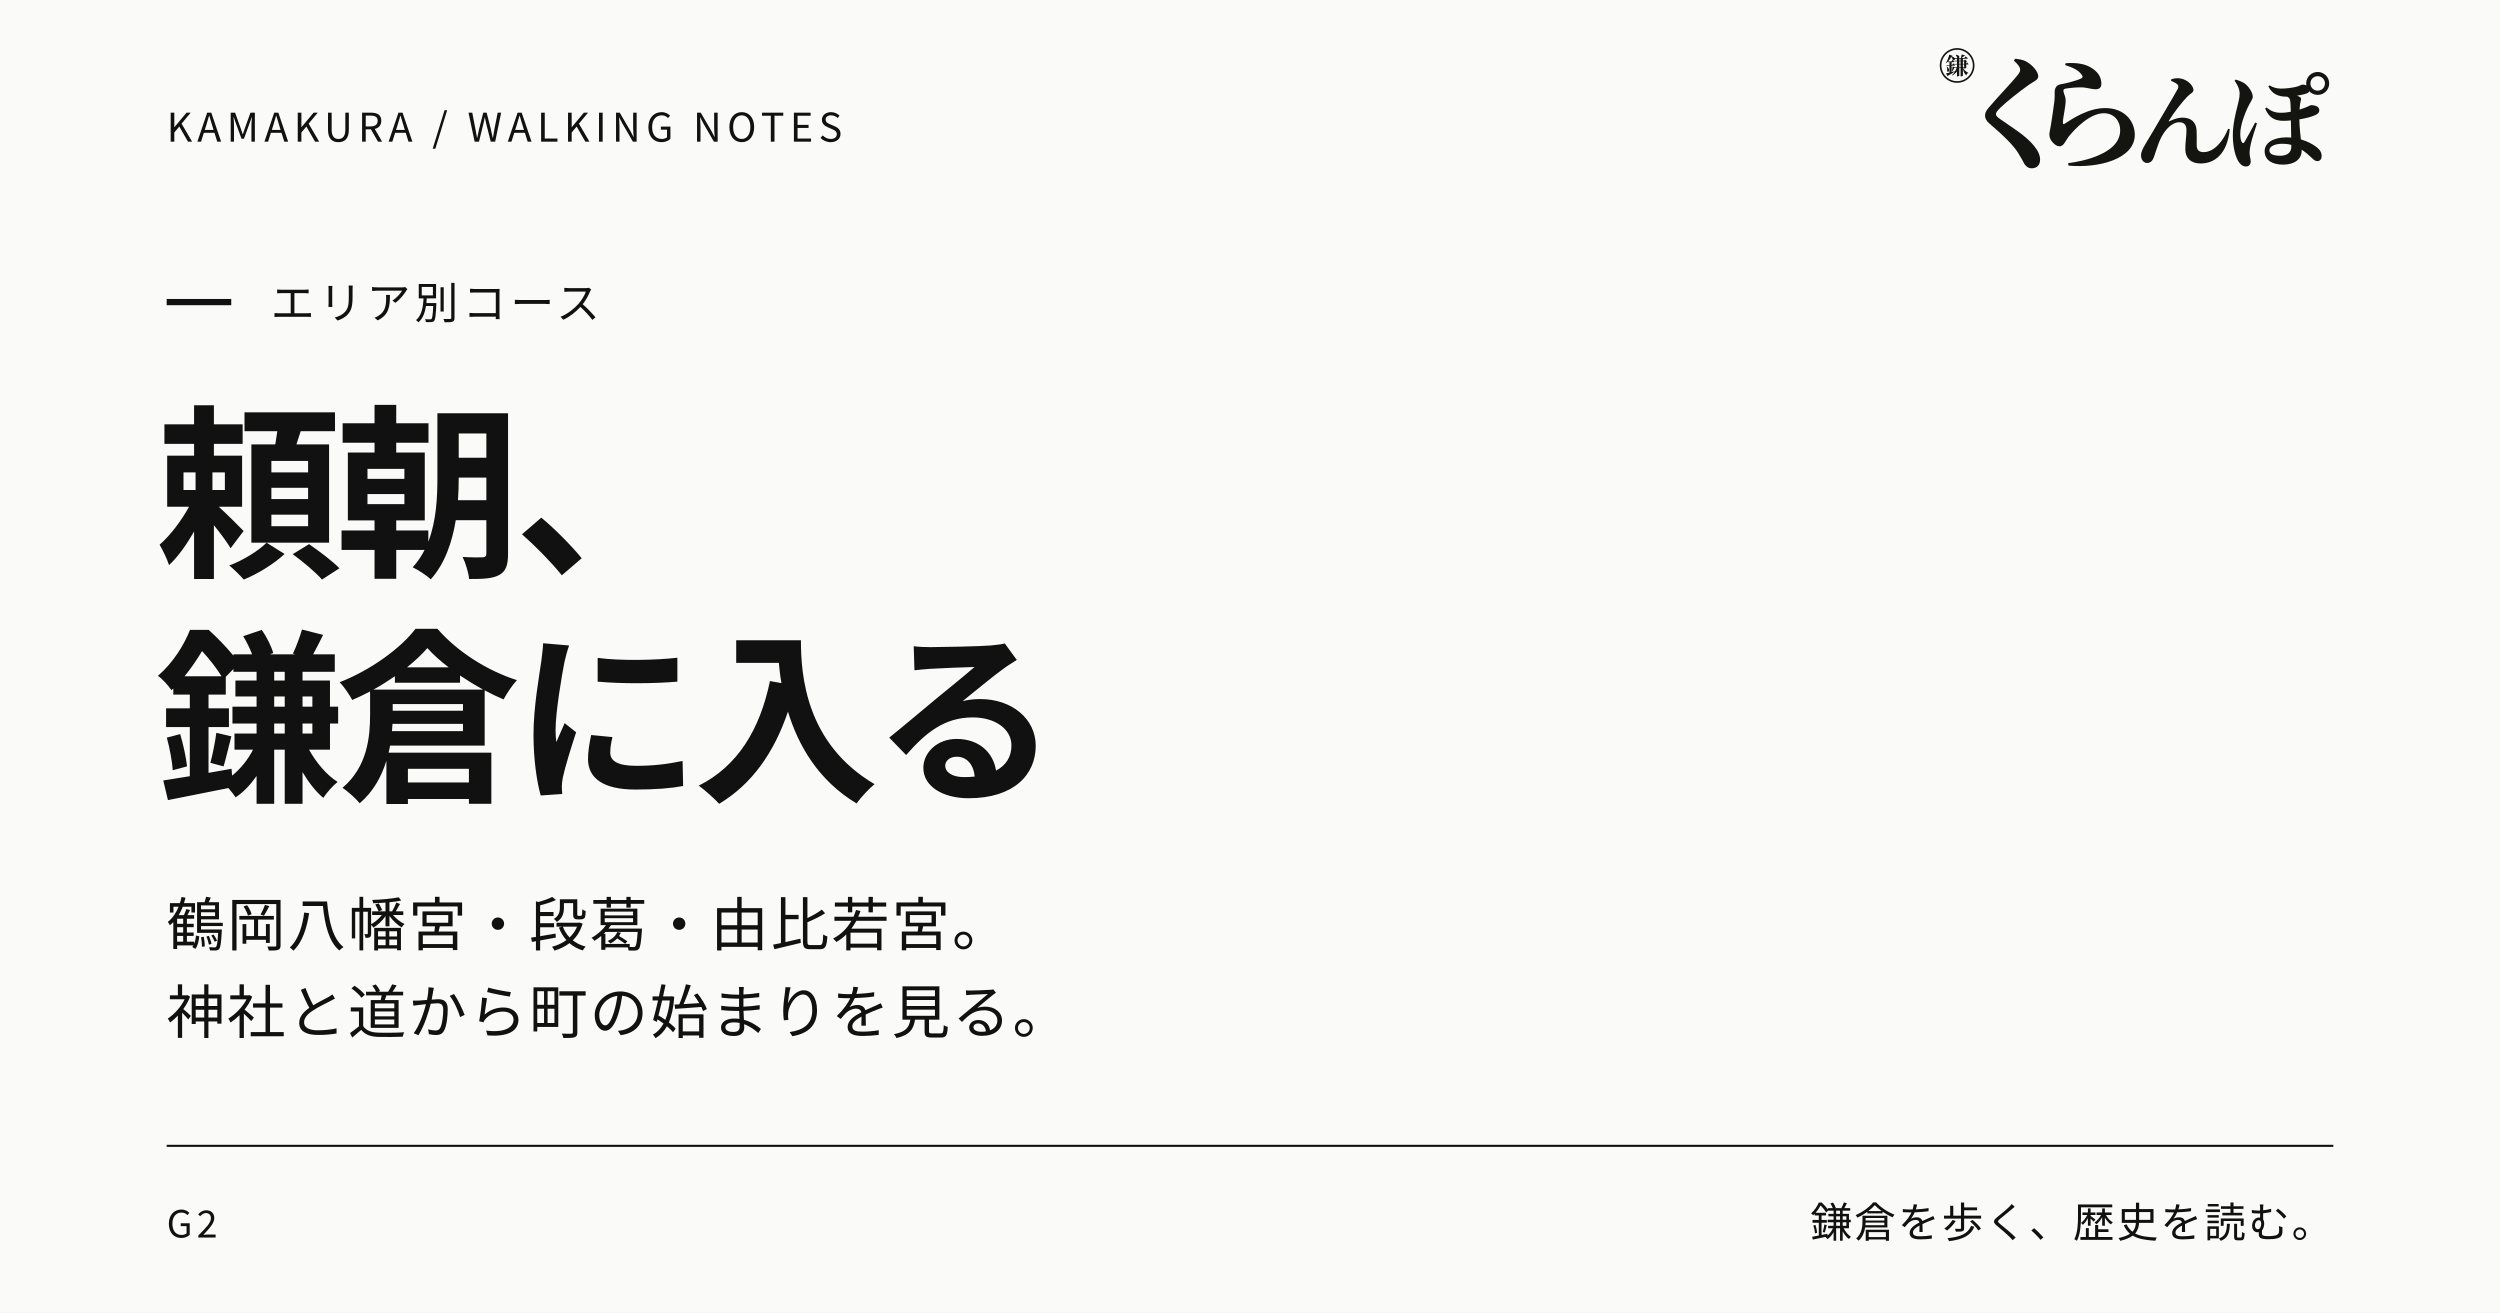
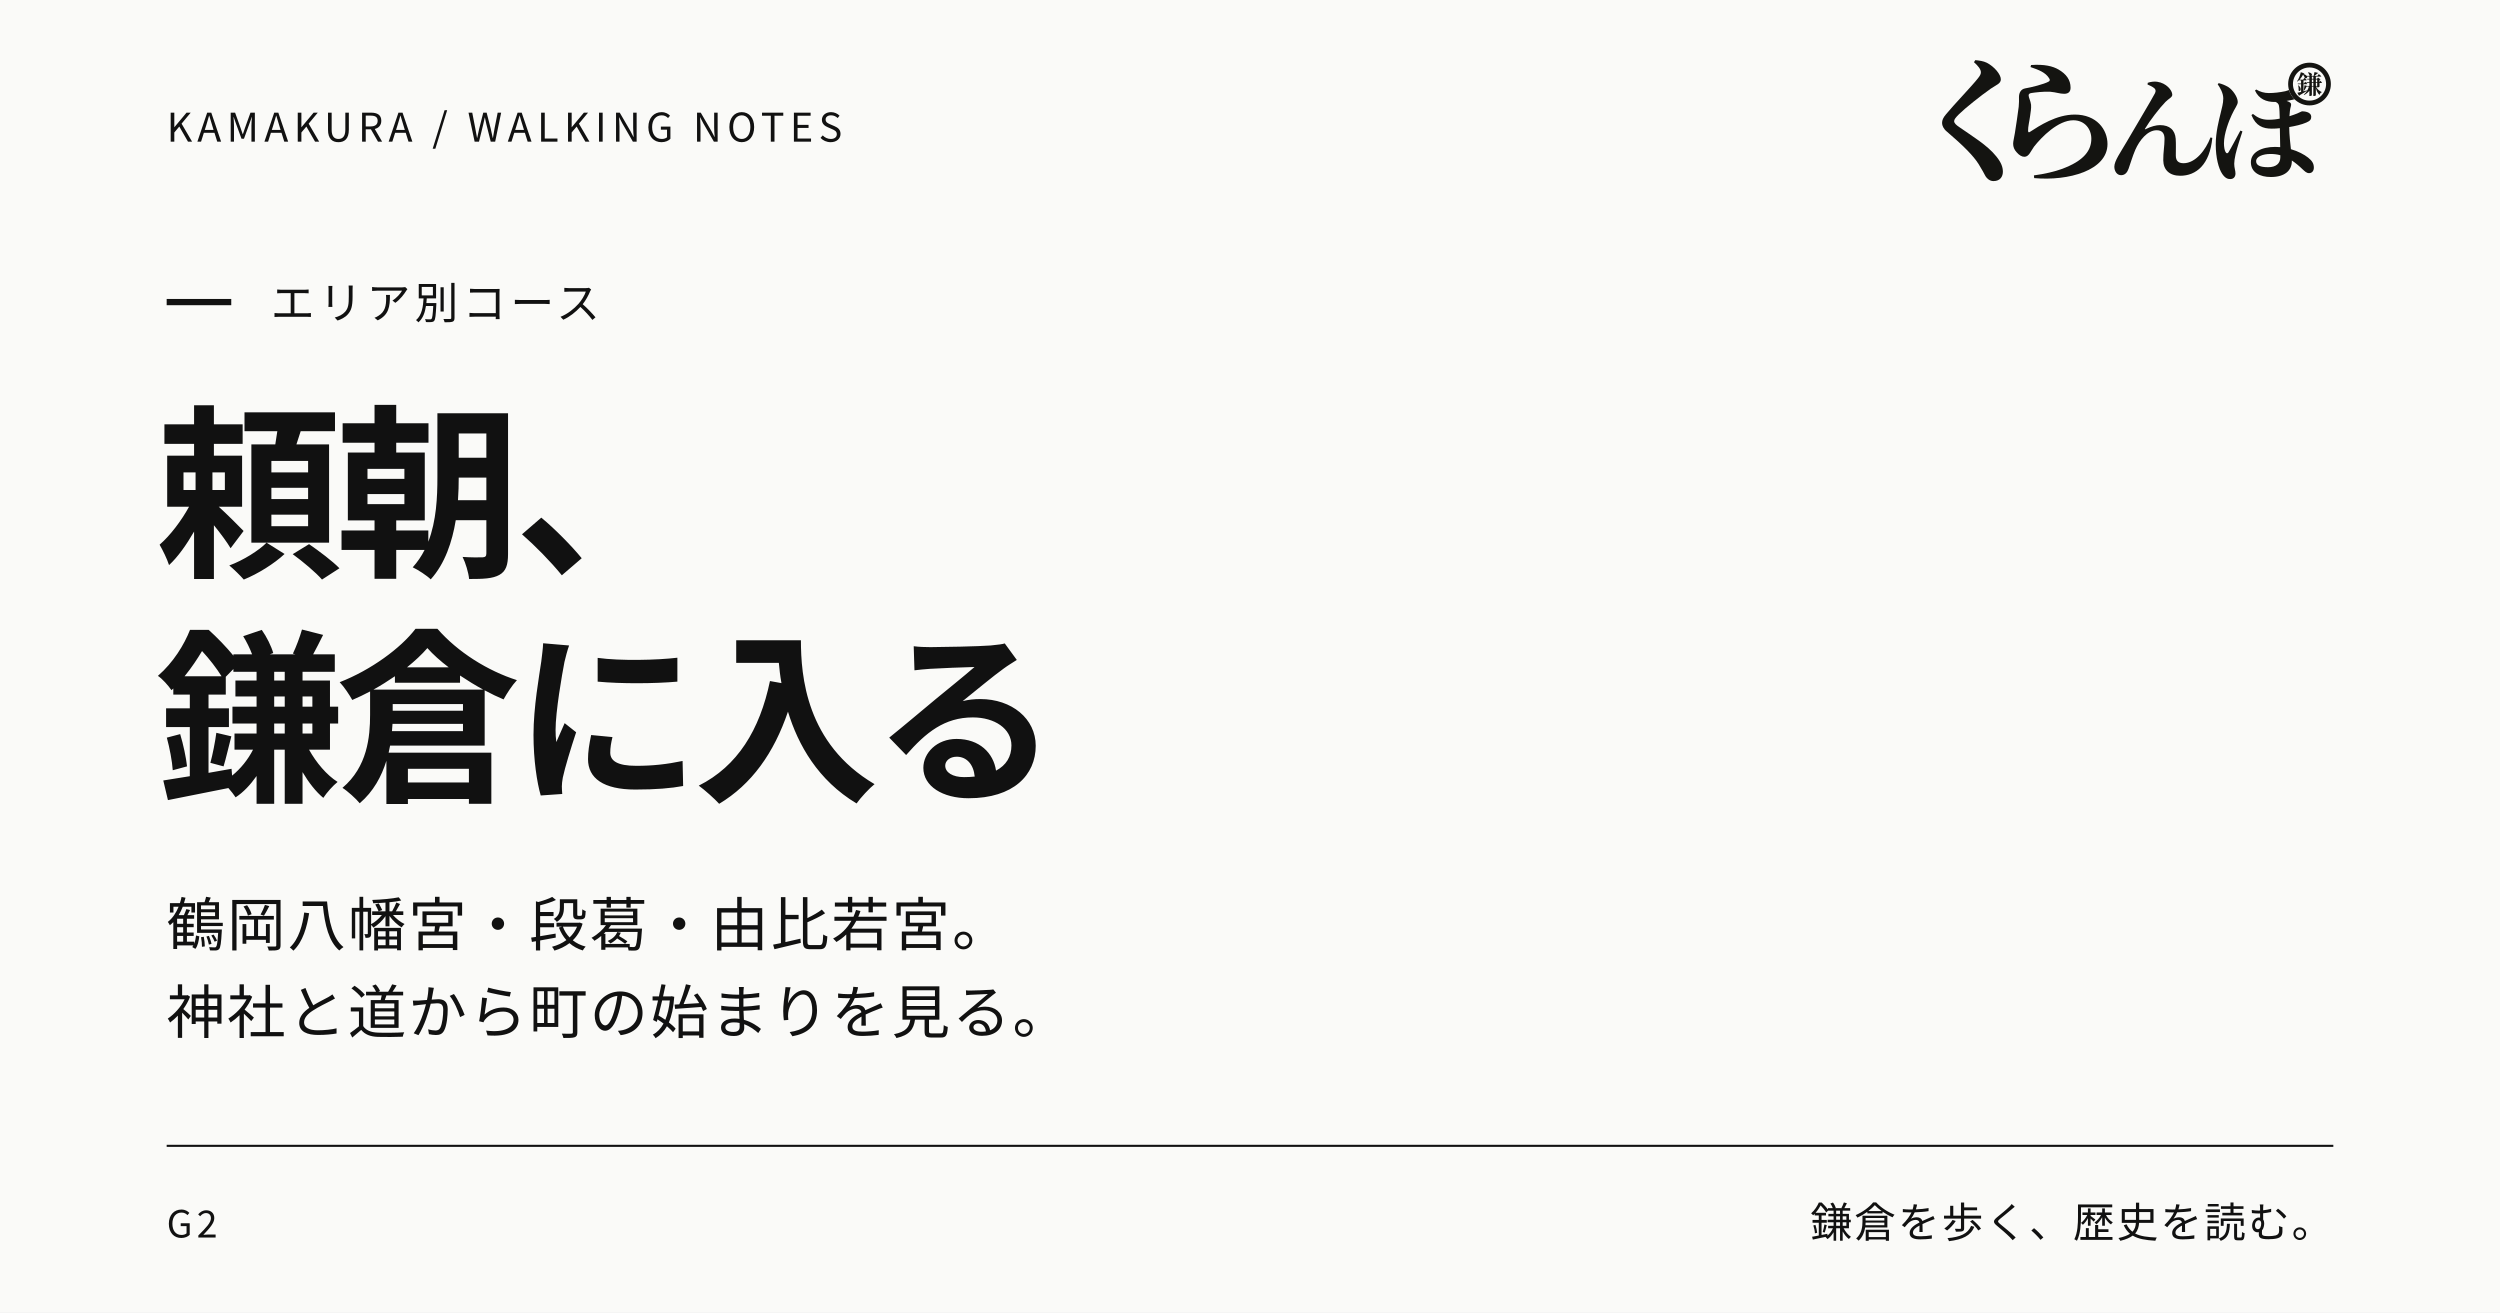
<svg xmlns="http://www.w3.org/2000/svg" width="1200" height="630" viewBox="0 0 1200 630">
  <rect width="1200" height="630" fill="#fafaf8" />
  <g fill="#111" font-family="Noto Sans CJK JP, sans-serif">
    <text x="80" y="68" font-size="19" font-weight="400" letter-spacing="2.6" text-anchor="start">KAMAKURA / WALKING NOTES</text>
-     <g transform="translate(930,22) scale(0.4958026)">
-       <circle cx="19" cy="19" r="16" fill="none" stroke="#141411" stroke-width="1.6" />
-       <path d="M71 332 57 329C71 273 81 194 72 130C134 54 227 196 71 332ZM307 336C300 268 290 187 279 134L296 128C328 170 359 230 385 282C401 282 412 288 417 298L422 281H479C462 227 439 174 410 124L407 134L266 97V375H391C404 375 414 380 416 390C386 424 332 472 332 472L285 403H266V526H368C382 526 392 531 394 542C362 576 304 625 304 625L253 554H112C170 615 218 687 250 753C284 707 309 656 320 621C363 583 422 620 407 673H497V588H406L415 560H497V452H383L391 424H497V309H413L414 305ZM595 673H652V588H595ZM25 39 92 -82C104 -78 113 -69 116 -56C252 20 346 79 409 122C374 62 330 8 278 -37L288 -50C373 -5 443 51 497 118V-88H514C565 -88 595 -66 595 -60V281H652V-88H670C720 -88 751 -66 751 -60V233C779 109 824 17 897 -47C911 12 941 47 982 58L984 69C892 104 801 181 757 281H804V250H819C849 250 894 269 895 276V424H968C980 424 989 429 992 440C972 468 931 512 931 512L897 452H895V546C914 549 927 557 933 565L839 636L795 588H751V673H940C954 673 964 678 966 689C929 724 867 774 867 774L812 702H692C736 731 782 768 811 797C833 797 844 805 848 818L698 852C692 808 679 747 666 702H572C618 729 616 824 450 843L441 838C467 806 497 753 505 707L513 702H396L398 693C381 723 339 754 262 779C289 782 299 790 303 802L160 846C142 743 82 580 13 486L24 478C52 498 79 521 104 546L110 526H172V403H40L48 375H172V73C109 58 56 45 25 39ZM804 424V309H751V424ZM804 452H751V560H804ZM595 424H652V309H595ZM595 452V560H652V452Z" transform="translate(7.707865,27.58427) scale(0.02247191,-0.02247191)" fill="#141411" />
-       <path d="M623 -72C675 -72 692 -35 692 -3C692 31 680 64 645 108C577 194 465 259 369 327C348 341 333 355 333 369C333 382 343 395 369 421C411 463 530 558 603 609C646 638 677 646 677 678C677 713 630 771 573 800C548 812 520 816 489 819L479 804C508 778 530 752 530 730C530 716 524 705 509 686C470 635 326 485 273 420C252 395 244 377 244 356C244 337 255 312 280 292C397 192 475 115 514 52C541 9 552 -14 564 -36C576 -55 596 -72 623 -72Z" transform="translate(16.964,110) scale(0.119,-0.119)" fill="#141411" />
-       <path d="M335 -30 337 -50C588 -73 877 6 877 201C877 308 797 418 636 418C500 418 376 336 305 290C297 285 293 287 292 298C291 328 302 369 307 408C311 440 316 461 314 490C311 518 296 543 296 559C296 567 300 575 318 577C343 581 409 589 456 586C501 582 525 571 558 571C591 571 605 588 605 616C605 674 573 717 516 750C475 774 413 790 314 783L310 768C372 747 420 728 446 687C455 675 454 666 442 660C409 642 315 618 271 611C236 605 225 574 225 547C225 522 226 505 223 476C218 429 202 330 195 283C189 244 182 222 182 203C182 180 190 159 208 140C227 118 246 107 265 107C298 107 311 147 336 182C393 254 513 376 625 376C711 376 758 310 758 240C758 158 709 78 537 16C491 -1 413 -20 335 -30Z" transform="translate(86.654,110) scale(0.119,-0.119)" fill="#141411" />
-       <path d="M665 -39C804 -39 924 58 946 293L930 297C889 189 800 71 694 71C653 71 626 88 626 138C626 193 628 238 625 285C619 362 572 405 487 405C455 405 410 394 362 370C355 366 353 369 357 375C397 443 484 556 535 608C563 637 595 648 595 671C595 711 542 774 463 785C441 789 404 785 380 776L378 761C396 754 423 741 438 728C449 718 453 704 443 684C413 626 262 374 196 260C141 165 87 92 87 40C87 4 108 -34 146 -34C183 -34 201 -7 212 23C229 70 246 131 271 189C307 271 377 360 458 360C512 360 527 326 527 284C527 220 515 165 516 96C517 14 569 -39 665 -39Z" transform="translate(188.317,110) scale(0.1,-0.1)" fill="#141411" />
-       <path d="M190 -68C221 -68 236 -47 236 -19C236 8 225 29 225 66C225 85 229 117 237 151C249 202 277 290 297 350L279 357C251 305 194 197 175 167C166 154 156 155 148 171C140 186 135 214 135 246C135 331 179 443 203 494C230 554 256 581 256 608C256 651 211 714 174 738C144 756 117 766 89 773L80 763C99 736 129 687 129 639C129 593 116 555 106 510C91 448 63 344 63 235C63 120 88 24 120 -23C146 -61 169 -68 190 -68ZM885 666C845 666 814 697 814 736C814 775 845 806 885 806C924 806 955 775 955 736C955 697 924 666 885 666ZM885 625C946 625 996 674 996 736C996 798 946 847 885 847C823 847 773 798 773 736L775 717C764 722 751 725 737 725C728 725 712 712 672 702C624 692 575 686 528 686C489 686 451 697 418 717L407 708C442 632 508 608 578 608H588C602 602 614 592 617 576C622 551 623 504 624 462C597 456 565 452 525 452C464 452 427 473 389 503L376 493C415 397 477 374 554 374C578 374 600 375 625 378L628 212C614 213 599 214 584 214C461 214 371 165 371 80C371 -10 450 -50 546 -50C672 -50 730 10 730 89V95C760 75 791 50 825 17C843 1 858 -16 881 -16C909 -16 923 6 923 32C923 68 908 92 873 120C839 147 785 176 722 194C716 249 708 313 707 388C760 397 815 409 858 428C891 442 900 456 900 477C900 524 833 526 819 526C815 526 801 517 777 507C758 499 734 491 709 483C711 515 714 545 721 568C726 587 726 598 708 607C702 611 693 614 684 617C719 623 754 630 780 640C791 644 799 650 802 661C822 639 852 625 885 625ZM629 141V123C629 68 591 36 522 36C453 36 417 52 417 89C417 130 478 152 542 152C572 152 601 149 629 141Z" transform="translate(279.617,110) scale(0.1,-0.1)" fill="#141411" />
+     <g transform="translate(930,22) scale(0.5475504)">
+       <defs>
+         <mask id="po-cut">
+           <rect x="0" y="0" width="500" height="150" fill="white" />
+           <circle cx="368.117" cy="33.5" r="18.725" fill="black" />
+         </mask>
+       </defs>
+       <g transform="translate(-42,0)">
+         <g mask="url(#po-cut)">
+           <path d="M623 -72C675 -72 692 -35 692 -3C692 31 680 64 645 108C577 194 465 259 369 327C348 341 333 355 333 369C333 382 343 395 369 421C411 463 530 558 603 609C646 638 677 646 677 678C677 713 630 771 573 800C548 812 520 816 489 819L479 804C508 778 530 752 530 730C530 716 524 705 509 686C470 635 326 485 273 420C252 395 244 377 244 356C244 337 255 312 280 292C397 192 475 115 514 52C541 9 552 -14 564 -36C576 -55 596 -72 623 -72Z" transform="translate(16.964,110) scale(0.119,-0.119)" fill="#141411" />
+           <path d="M335 -30 337 -50C588 -73 877 6 877 201C877 308 797 418 636 418C500 418 376 336 305 290C297 285 293 287 292 298C291 328 302 369 307 408C311 440 316 461 314 490C311 518 296 543 296 559C296 567 300 575 318 577C343 581 409 589 456 586C501 582 525 571 558 571C591 571 605 588 605 616C605 674 573 717 516 750C475 774 413 790 314 783L310 768C372 747 420 728 446 687C455 675 454 666 442 660C409 642 315 618 271 611C236 605 225 574 225 547C225 522 226 505 223 476C218 429 202 330 195 283C189 244 182 222 182 203C182 180 190 159 208 140C227 118 246 107 265 107C298 107 311 147 336 182C393 254 513 376 625 376C711 376 758 310 758 240C758 158 709 78 537 16C491 -1 413 -20 335 -30Z" transform="translate(86.654,110) scale(0.119,-0.119)" fill="#141411" />
+           <path d="M665 -39C804 -39 924 58 946 293L930 297C889 189 800 71 694 71C653 71 626 88 626 138C626 193 628 238 625 285C619 362 572 405 487 405C455 405 410 394 362 370C355 366 353 369 357 375C397 443 484 556 535 608C563 637 595 648 595 671C595 711 542 774 463 785C441 789 404 785 380 776L378 761C396 754 423 741 438 728C449 718 453 704 443 684C413 626 262 374 196 260C141 165 87 92 87 40C87 4 108 -34 146 -34C183 -34 201 -7 212 23C229 70 246 131 271 189C307 271 377 360 458 360C512 360 527 326 527 284C527 220 515 165 516 96C517 14 569 -39 665 -39Z" transform="translate(188.317,110) scale(0.1,-0.1)" fill="#141411" />
+           <path d="M190 -68C221 -68 236 -47 236 -19C236 8 225 29 225 66C225 85 229 117 237 151C249 202 277 290 297 350L279 357C251 305 194 197 175 167C166 154 156 155 148 171C140 186 135 214 135 246C135 331 179 443 203 494C230 554 256 581 256 608C256 651 211 714 174 738C144 756 117 766 89 773L80 763C99 736 129 687 129 639C129 593 116 555 106 510C91 448 63 344 63 235C63 120 88 24 120 -23C146 -61 169 -68 190 -68ZM775 717C764 722 751 725 737 725C728 725 712 712 672 702C624 692 575 686 528 686C489 686 451 697 418 717L407 708C442 632 508 608 578 608H588C602 602 614 592 617 576C622 551 623 504 624 462C597 456 565 452 525 452C464 452 427 473 389 503L376 493C415 397 477 374 554 374C578 374 600 375 625 378L628 212C614 213 599 214 584 214C461 214 371 165 371 80C371 -10 450 -50 546 -50C672 -50 730 10 730 89V95C760 75 791 50 825 17C843 1 858 -16 881 -16C909 -16 923 6 923 32C923 68 908 92 873 120C839 147 785 176 722 194C716 249 708 313 707 388C760 397 815 409 858 428C891 442 900 456 900 477C900 524 833 526 819 526C815 526 801 517 777 507C758 499 734 491 709 483C711 515 714 545 721 568C726 587 726 598 708 607C702 611 693 614 684 617C719 623 754 630 780 640C791 644 799 650 802 661ZM629 141V123C629 68 591 36 522 36C453 36 417 52 417 89C417 130 478 152 542 152C572 152 601 149 629 141Z" transform="translate(279.617,110) scale(0.1,-0.1)" fill="#141411" />
+         </g>
+         <circle cx="368.117" cy="33.5" r="16.625" fill="none" stroke="#141411" stroke-width="4.2" />
+         <path d="M71 332 57 329C71 273 81 194 72 130C134 54 227 196 71 332ZM307 336C300 268 290 187 279 134L296 128C328 170 359 230 385 282C401 282 412 288 417 298L422 281H479C462 227 439 174 410 124L407 134L266 97V375H391C404 375 414 380 416 390C386 424 332 472 332 472L285 403H266V526H368C382 526 392 531 394 542C362 576 304 625 304 625L253 554H112C170 615 218 687 250 753C284 707 309 656 320 621C363 583 422 620 407 673H497V588H406L415 560H497V452H383L391 424H497V309H413L414 305ZM595 673H652V588H595ZM25 39 92 -82C104 -78 113 -69 116 -56C252 20 346 79 409 122C374 62 330 8 278 -37L288 -50C373 -5 443 51 497 118V-88H514C565 -88 595 -66 595 -60V281H652V-88H670C720 -88 751 -66 751 -60V233C779 109 824 17 897 -47C911 12 941 47 982 58L984 69C892 104 801 181 757 281H804V250H819C849 250 894 269 895 276V424H968C980 424 989 429 992 440C972 468 931 512 931 512L897 452H895V546C914 549 927 557 933 565L839 636L795 588H751V673H940C954 673 964 678 966 689C929 724 867 774 867 774L812 702H692C736 731 782 768 811 797C833 797 844 805 848 818L698 852C692 808 679 747 666 702H572C618 729 616 824 450 843L441 838C467 806 497 753 505 707L513 702H396L398 693C381 723 339 754 262 779C289 782 299 790 303 802L160 846C142 743 82 580 13 486L24 478C52 498 79 521 104 546L110 526H172V403H40L48 375H172V73C109 58 56 45 25 39ZM804 424V309H751V424ZM804 452H751V560H804ZM595 424H652V309H595ZM595 452V560H652V452Z" transform="translate(356.8909,42.03404) scale(0.02234043,-0.02234043)" fill="#141411" />
+       </g>
    </g>
    <path d="M80 145H111" stroke="#111" stroke-width="3" />
    <text x="130" y="153" font-size="21" font-weight="400" letter-spacing="2" text-anchor="start">エリア別コース</text>
    <text x="75" y="270" font-size="89" font-weight="900" letter-spacing="-3" text-anchor="start">頼朝、</text>
    <text x="75" y="378" font-size="89" font-weight="900" letter-spacing="-3" text-anchor="start">鎌倉に入る</text>
    <text x="80" y="454" font-size="28" font-weight="400" letter-spacing="1" text-anchor="start">鶴岡八幡宮・段葛・由比若宮。</text>
    <text x="80" y="496" font-size="28" font-weight="400" letter-spacing="1" text-anchor="start">神社と道から町の始まりを見る。</text>
    <path d="M80 550H1120" stroke="#111" stroke-width="1" />
    <text x="80" y="594" font-size="18" font-weight="400" letter-spacing="2" text-anchor="start">G2</text>
    <text x="1120" y="594" font-size="20" font-weight="400" letter-spacing="1" text-anchor="end">鎌倉を歩く、歴史を読む。</text>
  </g>
</svg>
